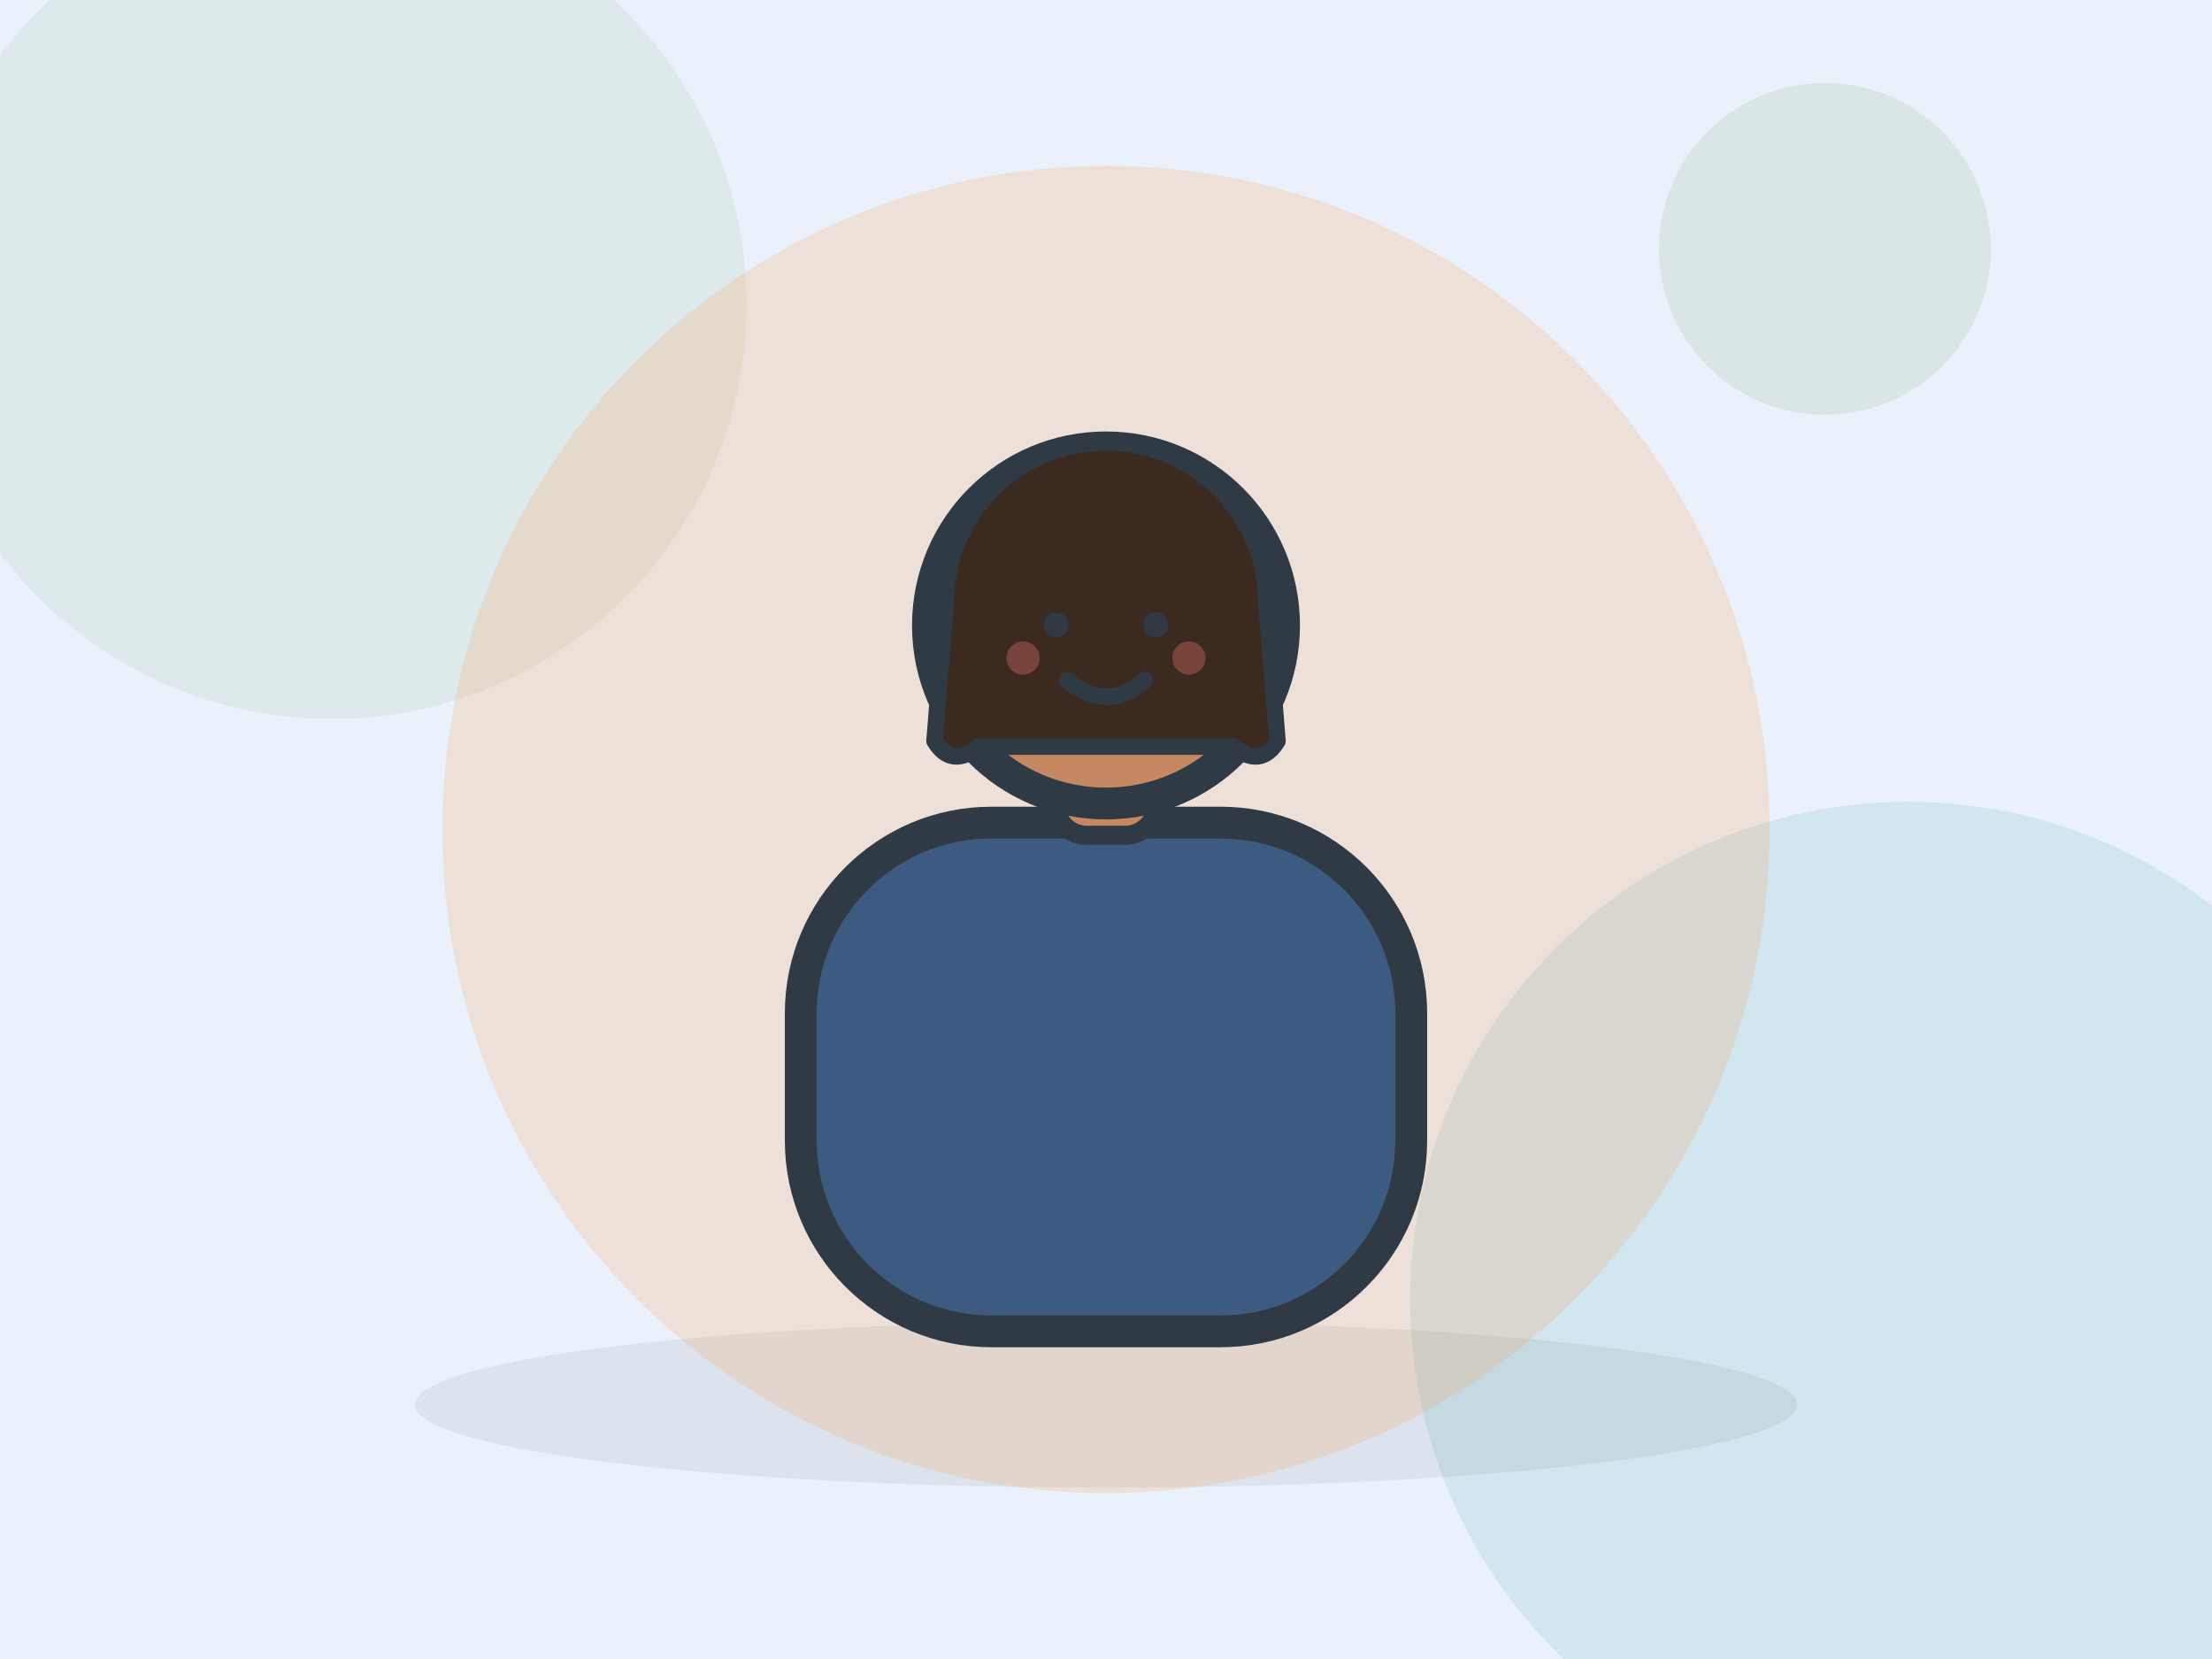
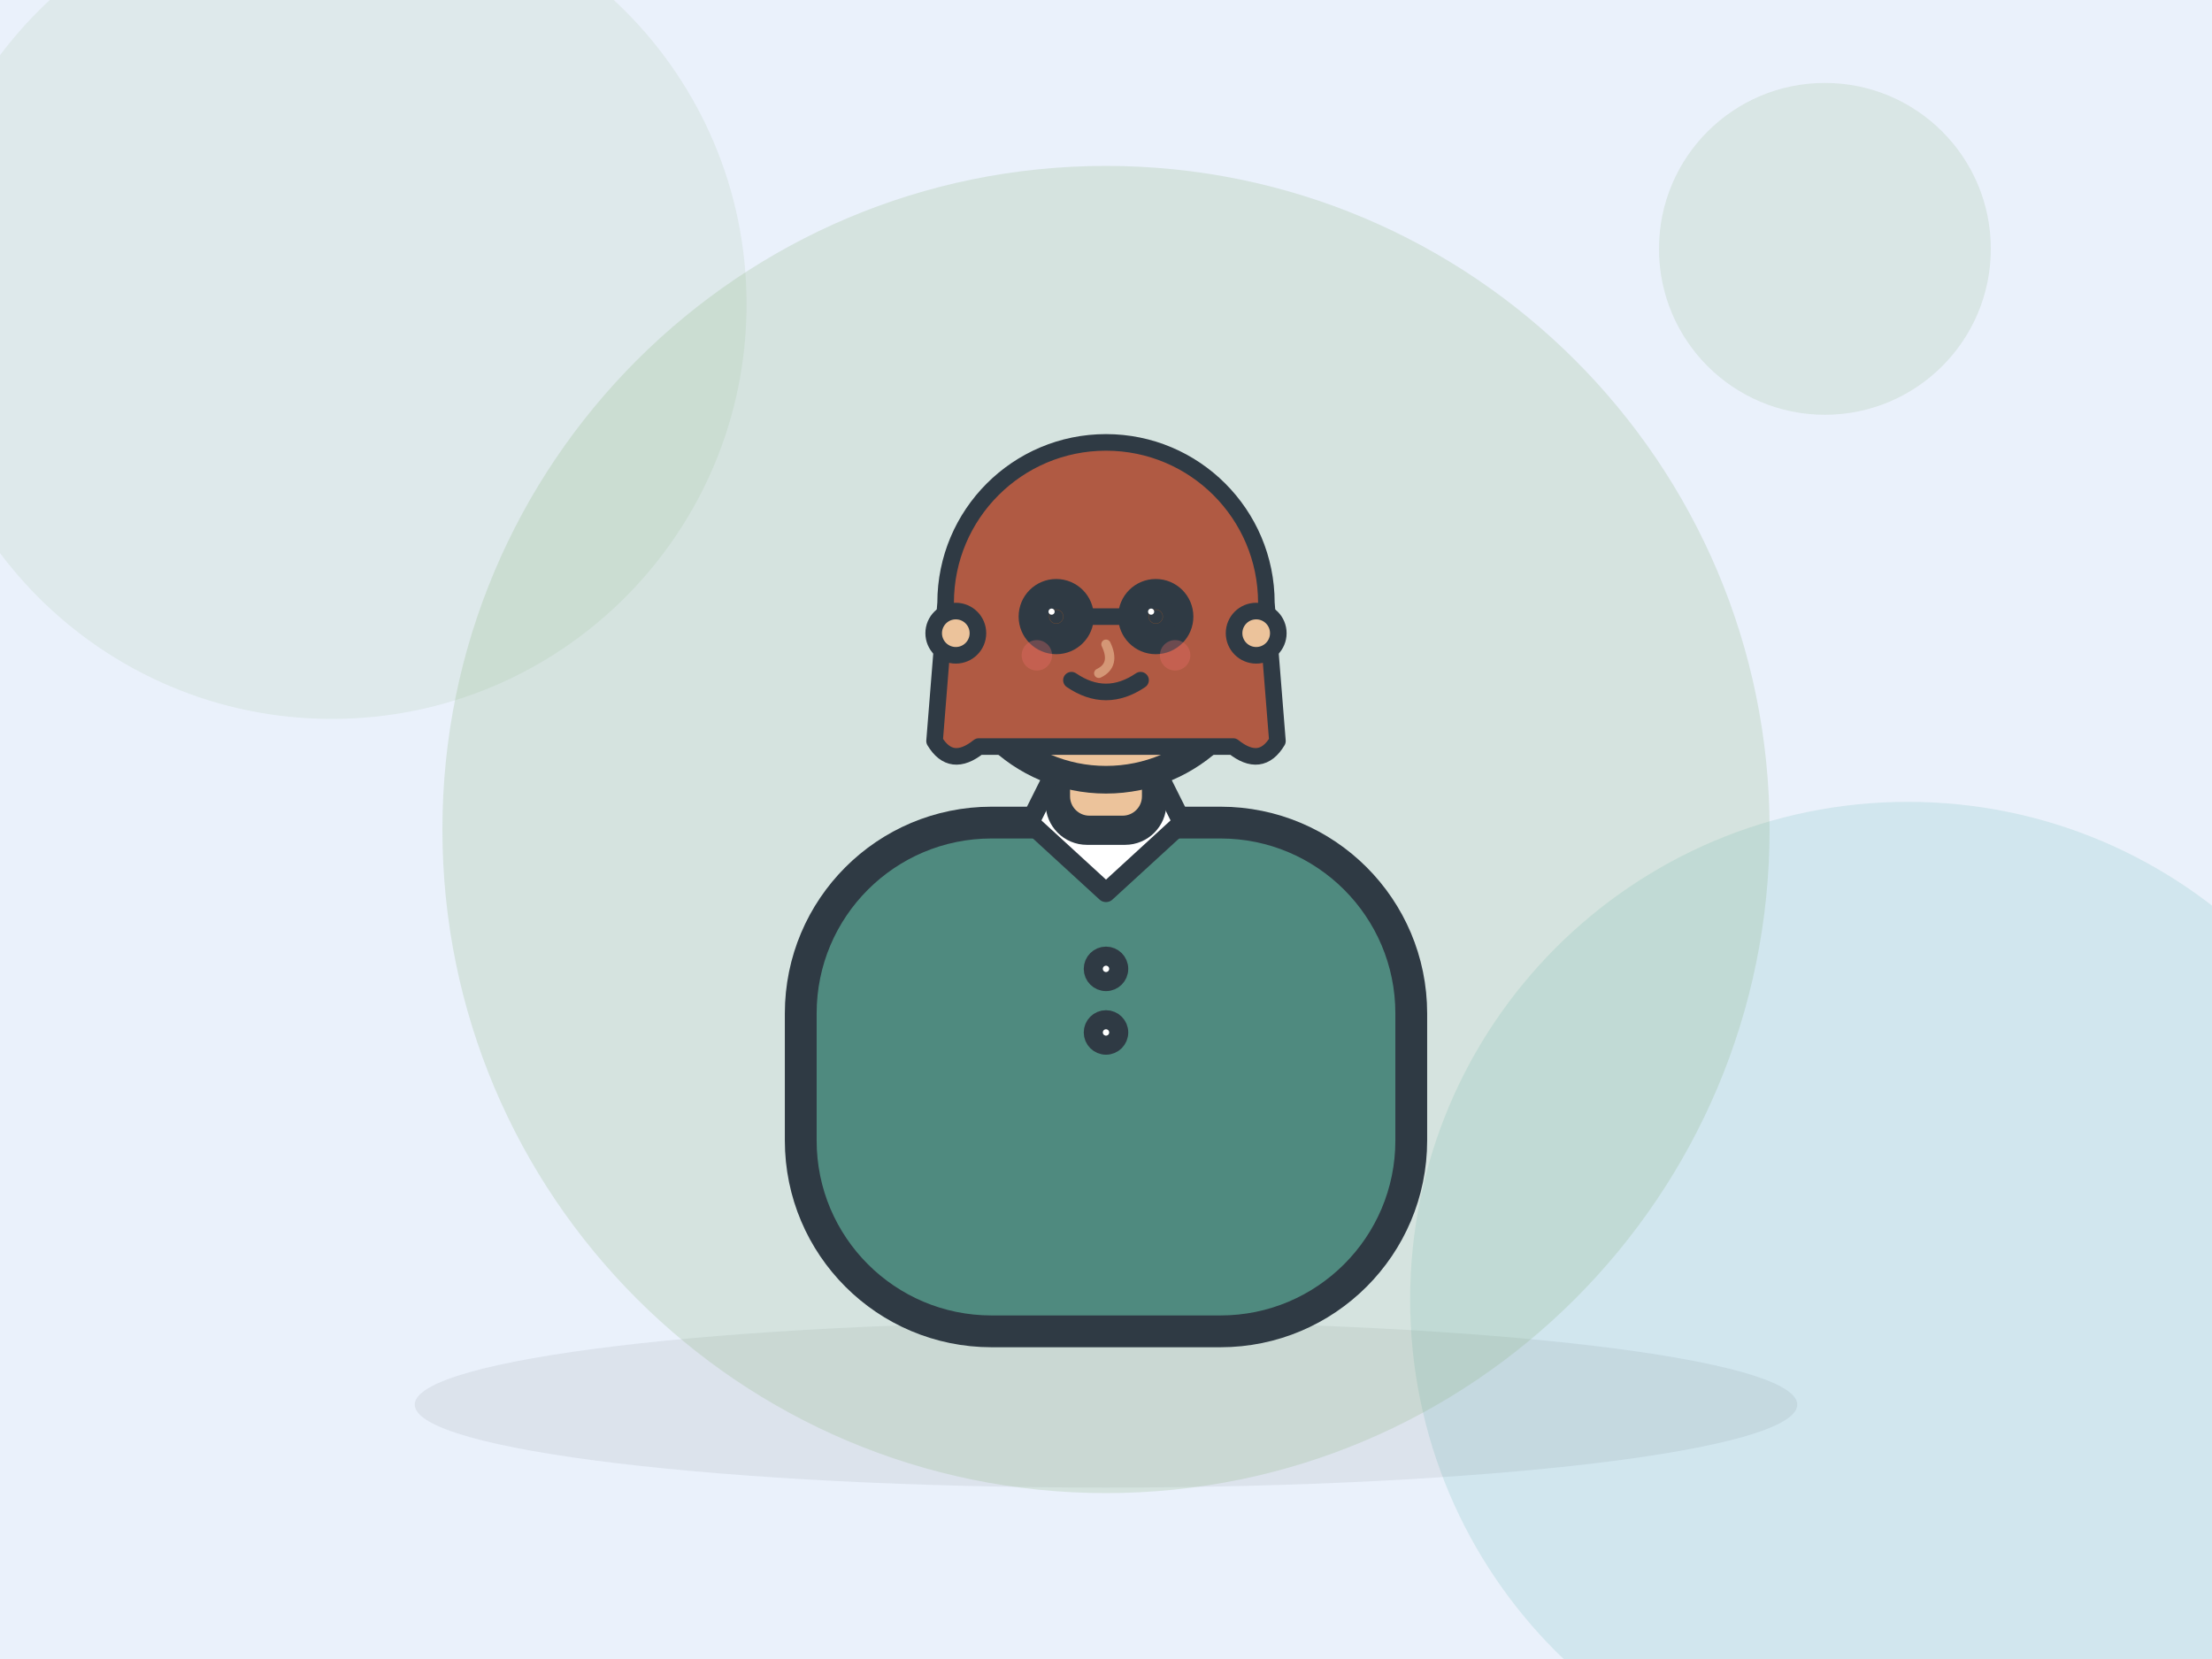
<svg xmlns="http://www.w3.org/2000/svg" viewBox="0 0 800 600" width="800" height="600">
  <rect x="0" y="0" width="800" height="600" rx="0" fill="#eaf1fb" />
  <circle cx="120" cy="110" r="150" fill="#8ab17d" opacity="0.13" />
  <circle cx="690" cy="470" r="180" fill="#2a9d8f" opacity="0.13" />
  <circle cx="660" cy="90" r="60" fill="#8ab17d" opacity="0.18" />
  <ellipse cx="400" cy="508" rx="250" ry="30" fill="#2f3a44" opacity="0.08" />
-   <circle cx="400" cy="300" r="240" fill="#f4a261" opacity="0.22" />
+   <circle cx="400" cy="300" r="240" fill="#8ab17d" opacity="0.22" />
  <g transform="translate(400 470) scale(1.15)">
-     <rect x="-96" y="-150" width="192" height="160" rx="60" fill="#3d5a80" stroke="#2f3a44" stroke-width="10" stroke-linejoin="round" stroke-linecap="round" />
-     <rect x="-16" y="-176" width="32" height="30" rx="10" fill="#c68863" stroke="#2f3a44" stroke-width="6" stroke-linejoin="round" stroke-linecap="round" />
-     <circle cx="0" cy="-212" r="56" fill="#c68863" stroke="#2f3a44" stroke-width="10" stroke-linejoin="round" stroke-linecap="round" />
+     <rect x="-96" y="-150" width="192" height="160" rx="60" fill="#4f8a7f" stroke="#2f3a44" stroke-width="10" stroke-linejoin="round" stroke-linecap="round" />
+     <path d="M -24 -150 L 0 -128 L 24 -150 L 16 -166 L 0 -154 L -16 -166 Z" fill="#fff" stroke="#2f3a44" stroke-width="6" stroke-linejoin="round" stroke-linecap="round" />
+     <circle cx="0" cy="-104" r="4" fill="#fff" stroke="#2f3a44" stroke-width="6" stroke-linejoin="round" stroke-linecap="round" />
+     <circle cx="0" cy="-84" r="4" fill="#fff" stroke="#2f3a44" stroke-width="6" stroke-linejoin="round" stroke-linecap="round" />
+     <rect x="-16" y="-176" width="32" height="30" rx="10" fill="#ecc39b" stroke="#2f3a44" stroke-width="6" stroke-linejoin="round" stroke-linecap="round" />
  </g>
-   <path d="M 342 218 A 58 58 0 0 1 458 218 L 462 268 Q 456 278 446 270 L 354 270 Q 344 278 338 268 Z" fill="#3b2a20" stroke="#2f3a44" stroke-width="6" stroke-linejoin="round" stroke-linecap="round" />
-   <circle cx="382" cy="226" r="4.5" fill="#2f3a44" />
-   <circle cx="418" cy="226" r="4.5" fill="#2f3a44" />
-   <path d="M 386 246 Q 400 258 414 246" fill="none" stroke="#2f3a44" stroke-width="6" stroke-linejoin="round" stroke-linecap="round" />
-   <circle cx="370" cy="238" r="6" fill="#ef6f6c" opacity="0.35" />
-   <circle cx="430" cy="238" r="6" fill="#ef6f6c" opacity="0.35" />
+   <rect x="384" y="268" width="32" height="30" rx="10" fill="#ecc39b" stroke="#2f3a44" stroke-width="6" stroke-linejoin="round" stroke-linecap="round" />
+   <circle cx="400" cy="226" r="56" fill="#ecc39b" stroke="#2f3a44" stroke-width="10" stroke-linejoin="round" stroke-linecap="round" />
+   <path d="M 342 218 A 58 58 0 0 1 458 218 L 462 268 Q 456 278 446 270 L 354 270 Q 344 278 338 268 Z" fill="#b05a43" stroke="#2f3a44" stroke-width="6" stroke-linejoin="round" stroke-linecap="round" />
+   <circle cx="345.68" cy="229" r="8" fill="#ecc39b" stroke="#2f3a44" stroke-width="6" stroke-linejoin="round" stroke-linecap="round" />
+   <circle cx="454.32" cy="229" r="8" fill="#ecc39b" stroke="#2f3a44" stroke-width="6" stroke-linejoin="round" stroke-linecap="round" />
+   <path d="M 374 213 Q 382 209 390 213" fill="none" stroke="#b05a43" stroke-width="4.6" stroke-linecap="round" />
+   <path d="M 410 213 Q 418 209 426 213" fill="none" stroke="#b05a43" stroke-width="4.6" stroke-linecap="round" />
+   <circle cx="382" cy="223" r="5.6" fill="#6b4a34" stroke="#2f3a44" stroke-width="6" stroke-linejoin="round" stroke-linecap="round" />
+   <circle cx="382" cy="223" r="2.464" fill="#2f3a44" />
+   <circle cx="380.32" cy="221.208" r="1.12" fill="#fff" />
+   <circle cx="418" cy="223" r="5.6" fill="#6b4a34" stroke="#2f3a44" stroke-width="6" stroke-linejoin="round" stroke-linecap="round" />
+   <circle cx="418" cy="223" r="2.464" fill="#2f3a44" />
+   <circle cx="416.32" cy="221.208" r="1.12" fill="#fff" />
+   <circle cx="382" cy="223" r="10.6" fill="none" stroke="#2f3a44" stroke-width="6" stroke-linejoin="round" stroke-linecap="round" />
+   <circle cx="418" cy="223" r="10.6" fill="none" stroke="#2f3a44" stroke-width="6" stroke-linejoin="round" stroke-linecap="round" />
+   <line x1="392.6" y1="223" x2="407.4" y2="223" stroke="#2f3a44" stroke-width="6" stroke-linejoin="round" stroke-linecap="round" />
+   <path d="M 400 233 q 3.6 7.5 -2.6 10.5" fill="none" stroke="#f2c9a0" stroke-width="3.4" stroke-linecap="round" opacity="0.55" />
+   <path d="M 387.5 246 Q 400 254.5 412.5 246" fill="none" stroke="#2f3a44" stroke-width="6" stroke-linejoin="round" stroke-linecap="round" />
+   <circle cx="375" cy="237" r="5.5" fill="#ef6f6c" opacity="0.32" />
+   <circle cx="425" cy="237" r="5.5" fill="#ef6f6c" opacity="0.32" />
</svg>
